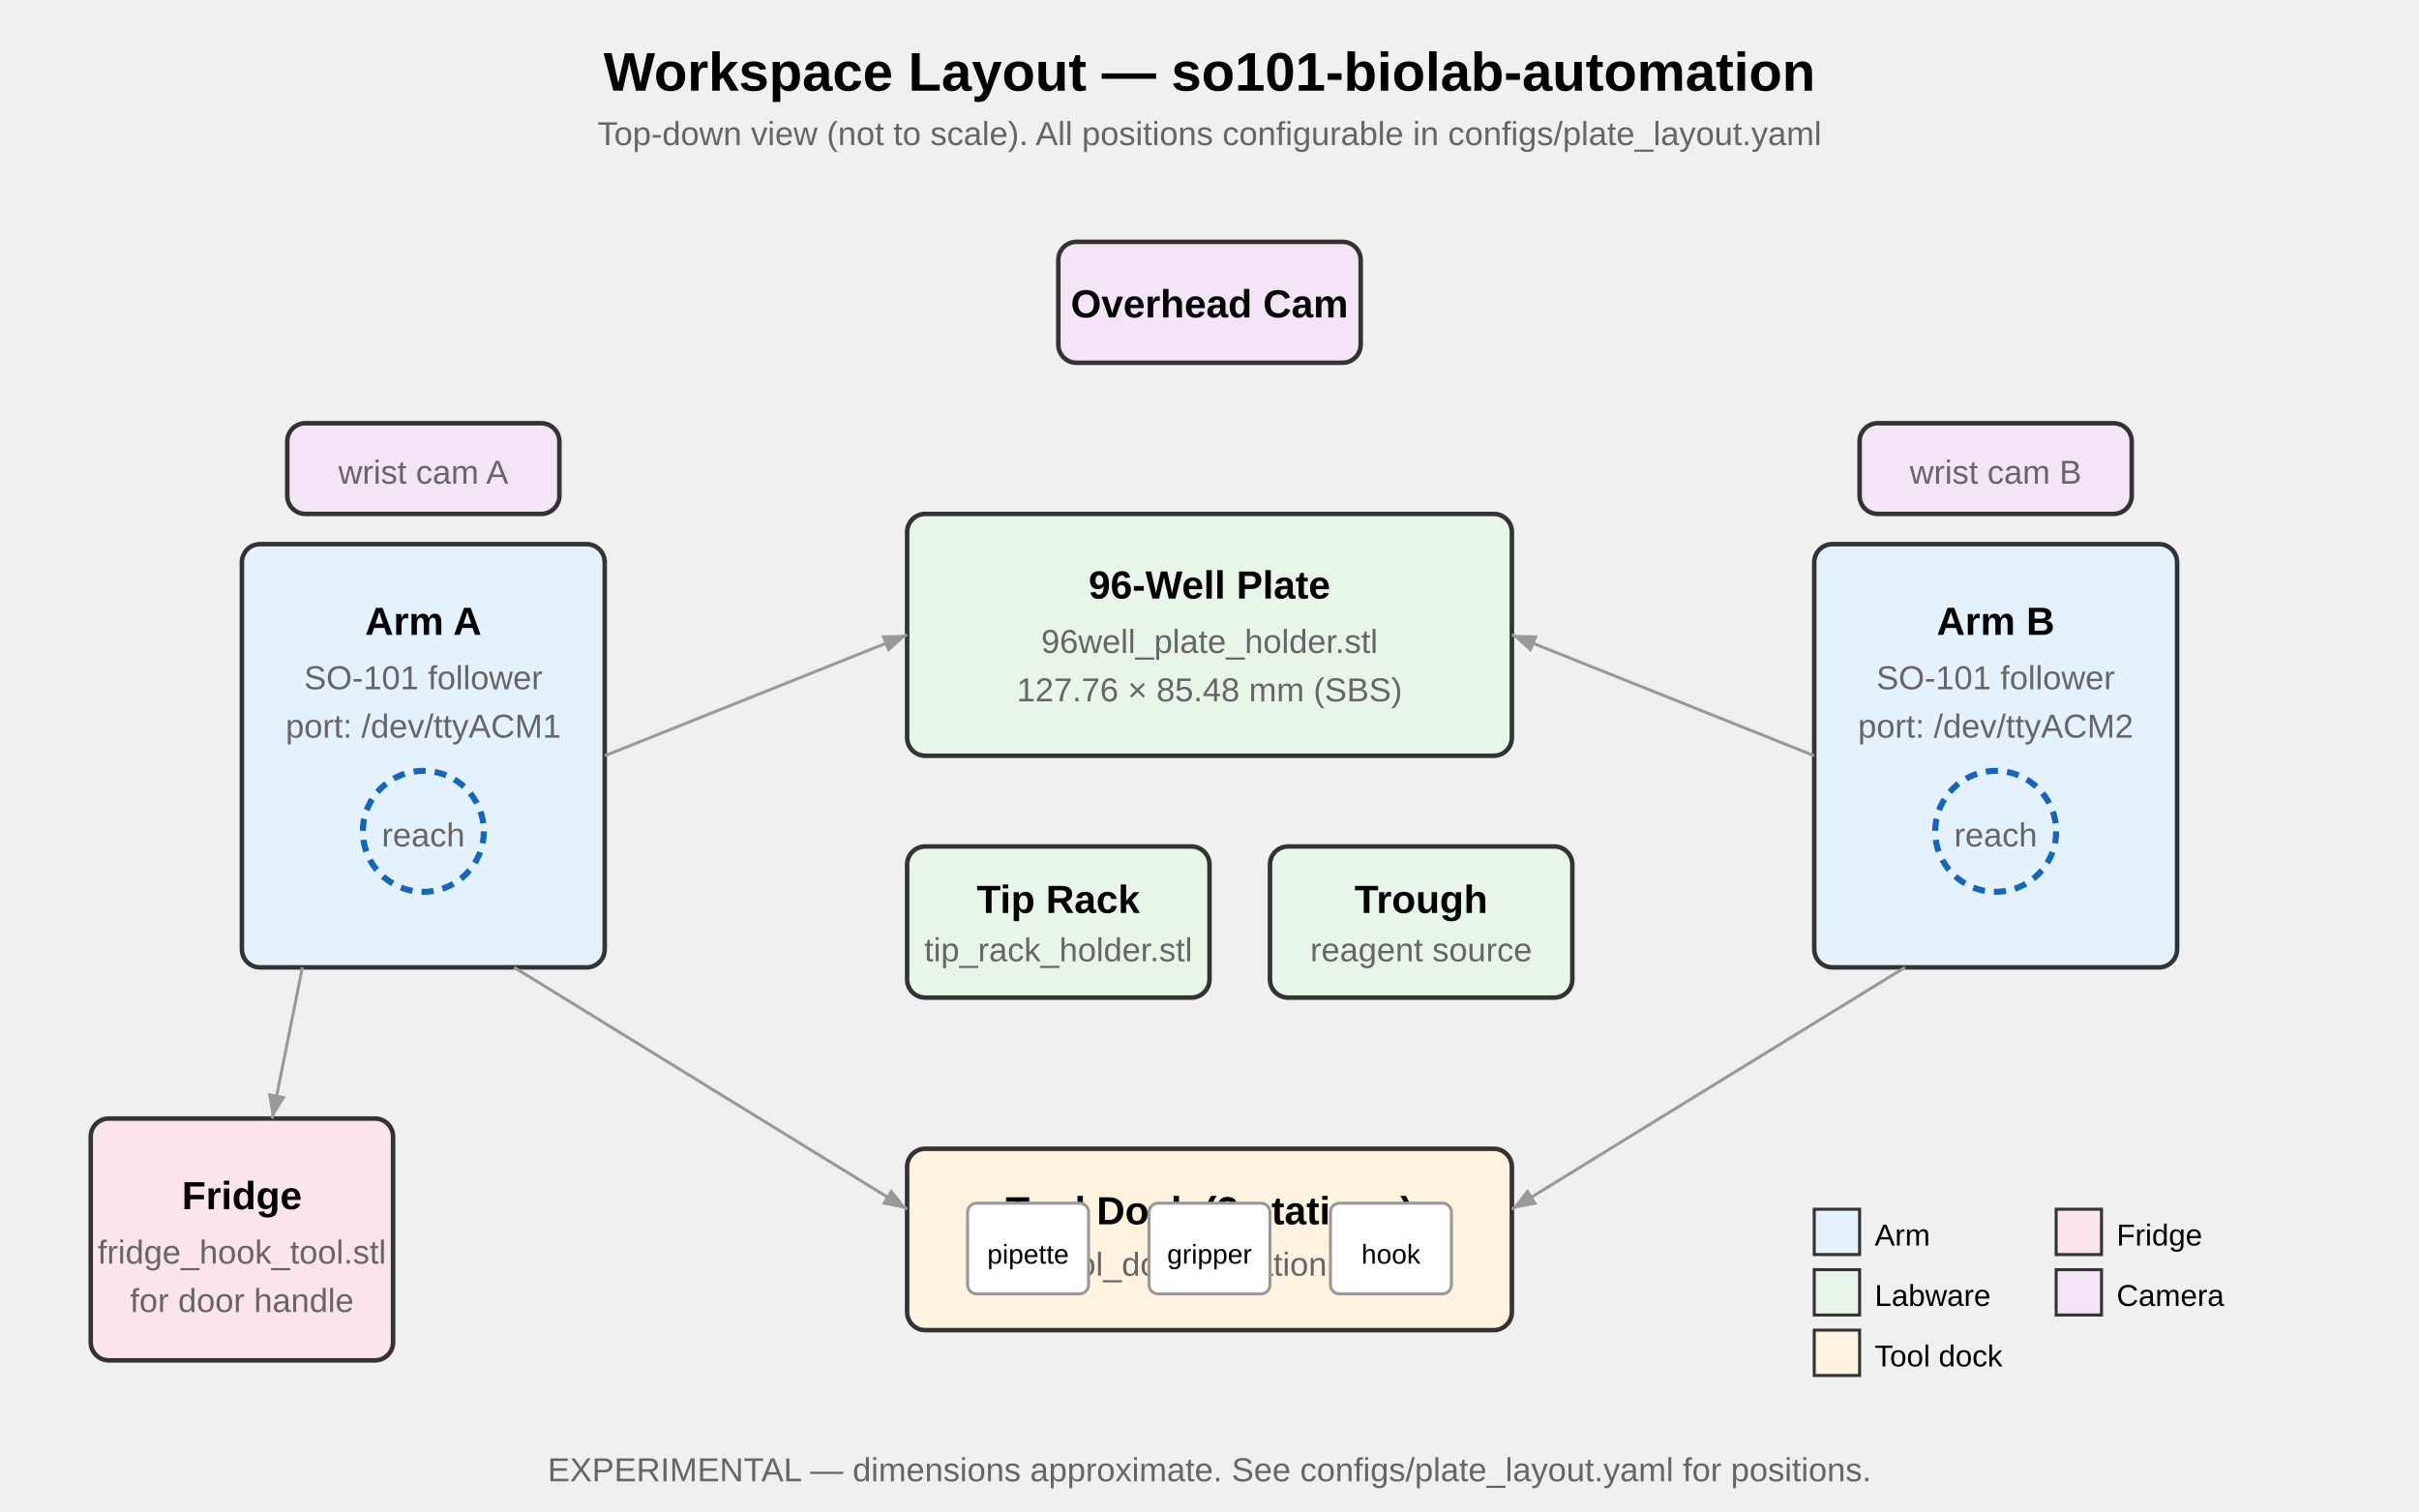
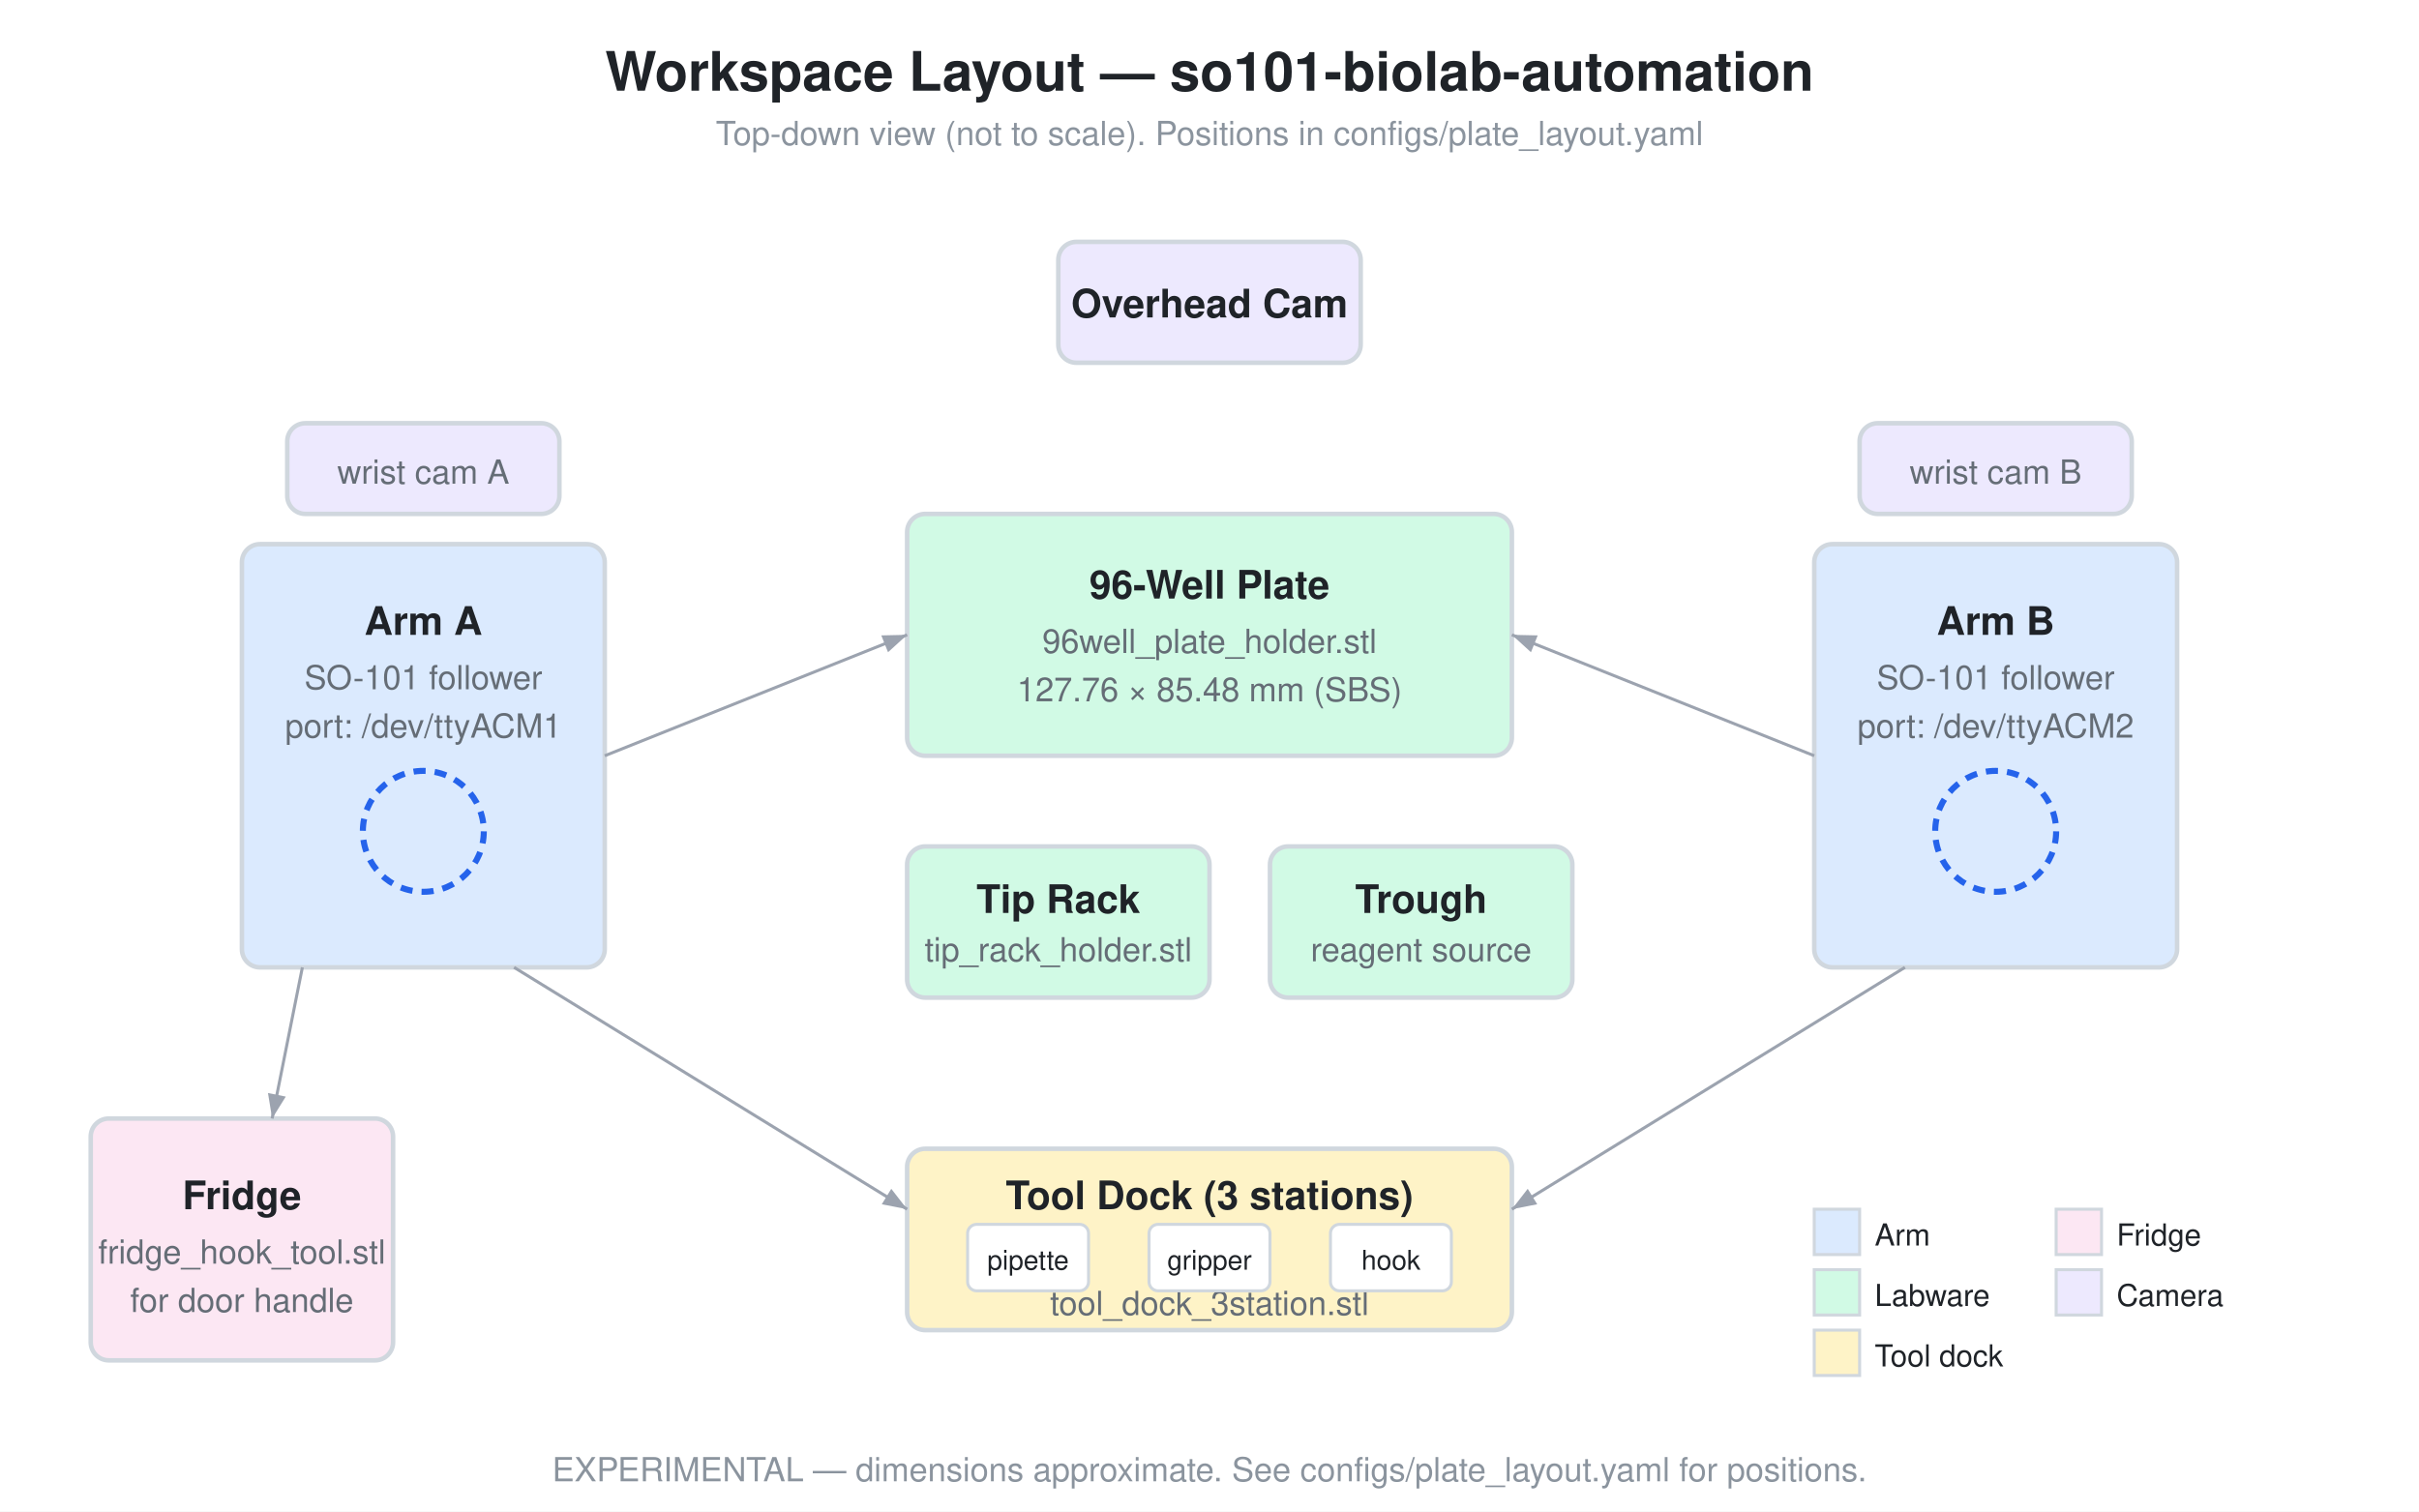
- <svg xmlns="http://www.w3.org/2000/svg" viewBox="0 0 800 500" font-family="Arial, sans-serif" font-size="12">
-   <style>
-     .label { font-weight: bold; font-size: 13px; }
-     .sublabel { font-size: 11px; fill: #666; }
-     .box { stroke: #333; stroke-width: 1.5; rx: 6; }
-     .arm { fill: #e3f2fd; }
-     .tool { fill: #fff3e0; }
-     .plate { fill: #e8f5e9; }
-     .fridge { fill: #fce4ec; }
-     .camera { fill: #f3e5f5; }
-     .arrow { stroke: #999; stroke-width: 1; fill: none; marker-end: url(#arrowhead); }
-   </style>
+ <svg xmlns="http://www.w3.org/2000/svg" viewBox="0 0 800 500" width="800" height="500">
  <defs>
-     <marker id="arrowhead" markerWidth="8" markerHeight="6" refX="8" refY="3" orient="auto">
-       <path d="M0,0 L8,3 L0,6 Z" fill="#999" />
+     <style>
+       /* Light mode (default) */
+       .page-bg { fill: #ffffff; }
+       .label { font-family: -apple-system, BlinkMacSystemFont, 'Segoe UI', Helvetica, Arial, sans-serif; font-weight: bold; font-size: 13px; fill: #1f2328; }
+       .sublabel { font-family: -apple-system, BlinkMacSystemFont, 'Segoe UI', Helvetica, Arial, sans-serif; font-size: 11px; fill: #656d76; }
+       .title-text { font-family: -apple-system, BlinkMacSystemFont, 'Segoe UI', Helvetica, Arial, sans-serif; font-size: 18px; font-weight: 700; fill: #1f2328; }
+       .slot-text { font-family: -apple-system, BlinkMacSystemFont, 'Segoe UI', Helvetica, Arial, sans-serif; font-size: 9px; fill: #1f2328; }
+       .legend-text { font-family: -apple-system, BlinkMacSystemFont, 'Segoe UI', Helvetica, Arial, sans-serif; font-size: 10px; fill: #1f2328; }
+       .footer-text { font-family: -apple-system, BlinkMacSystemFont, 'Segoe UI', Helvetica, Arial, sans-serif; font-size: 11px; fill: #8b949e; }
+       .box { stroke: #d0d7de; stroke-width: 1.5; rx: 6; }
+       .arm { fill: #dbeafe; }
+       .tool { fill: #fef3c7; }
+       .plate { fill: #d1fae5; }
+       .fridge { fill: #fce7f3; }
+       .camera { fill: #ede9fe; }
+       .slot { fill: #ffffff; stroke: #d0d7de; rx: 3; }
+       .reach { stroke: #2563eb; }
+       .arrow { stroke: #9ca3af; stroke-width: 1; fill: none; marker-end: url(#arrowhead-light); }
+ 
+       /* Dark mode */
+       @media (prefers-color-scheme: dark) {
+         .page-bg { fill: #0d1117; }
+         .label { fill: #e6edf3; }
+         .sublabel { fill: #8b949e; }
+         .title-text { fill: #e6edf3; }
+         .slot-text { fill: #e6edf3; }
+         .legend-text { fill: #e6edf3; }
+         .footer-text { fill: #484f58; }
+         .box { stroke: #30363d; }
+         .arm { fill: #1e3a5f; }
+         .tool { fill: #3d2e0a; }
+         .plate { fill: #0d3321; }
+         .fridge { fill: #3d1329; }
+         .camera { fill: #2e1a47; }
+         .slot { fill: #161b22; stroke: #30363d; }
+         .reach { stroke: #58a6ff; }
+         .arrow { stroke: #484f58; marker-end: url(#arrowhead-dark); }
+       }
+     </style>
+     <marker id="arrowhead-light" markerWidth="8" markerHeight="6" refX="8" refY="3" orient="auto">
+       <path d="M0,0 L8,3 L0,6 Z" fill="#9ca3af" />
+     </marker>
+     <marker id="arrowhead-dark" markerWidth="8" markerHeight="6" refX="8" refY="3" orient="auto">
+       <path d="M0,0 L8,3 L0,6 Z" fill="#484f58" />
    </marker>
  </defs>
-   <text x="400" y="30" text-anchor="middle" font-size="18" font-weight="bold">Workspace Layout — so101-biolab-automation</text>
-   <text x="400" y="48" text-anchor="middle" class="sublabel">Top-down view (not to scale). All positions configurable in configs/plate_layout.yaml</text>
+   <rect width="800" height="500" class="page-bg" />
+   <text x="400" y="30" text-anchor="middle" class="title-text">Workspace Layout — so101-biolab-automation</text>
+   <text x="400" y="48" text-anchor="middle" class="footer-text">Top-down view (not to scale). Positions in configs/plate_layout.yaml</text>
  <rect x="80" y="180" width="120" height="140" class="box arm" />
  <text x="140" y="210" text-anchor="middle" class="label">Arm A</text>
  <text x="140" y="228" text-anchor="middle" class="sublabel">SO-101 follower</text>
  <text x="140" y="244" text-anchor="middle" class="sublabel">port: /dev/ttyACM1</text>
-   <circle cx="140" cy="275" r="20" fill="none" stroke="#1565c0" stroke-width="2" stroke-dasharray="4,3" />
-   <text x="140" y="280" text-anchor="middle" class="sublabel">reach</text>
+   <circle cx="140" cy="275" r="20" fill="none" class="reach" stroke-width="2" stroke-dasharray="4,3" />
  <rect x="600" y="180" width="120" height="140" class="box arm" />
  <text x="660" y="210" text-anchor="middle" class="label">Arm B</text>
  <text x="660" y="228" text-anchor="middle" class="sublabel">SO-101 follower</text>
  <text x="660" y="244" text-anchor="middle" class="sublabel">port: /dev/ttyACM2</text>
-   <circle cx="660" cy="275" r="20" fill="none" stroke="#1565c0" stroke-width="2" stroke-dasharray="4,3" />
-   <text x="660" y="280" text-anchor="middle" class="sublabel">reach</text>
+   <circle cx="660" cy="275" r="20" fill="none" class="reach" stroke-width="2" stroke-dasharray="4,3" />
  <rect x="300" y="170" width="200" height="80" class="box plate" />
  <text x="400" y="198" text-anchor="middle" class="label">96-Well Plate</text>
  <text x="400" y="216" text-anchor="middle" class="sublabel">96well_plate_holder.stl</text>
  <text x="400" y="232" text-anchor="middle" class="sublabel">127.76 × 85.48 mm (SBS)</text>
  <rect x="300" y="280" width="100" height="50" class="box plate" />
  <text x="350" y="302" text-anchor="middle" class="label">Tip Rack</text>
  <text x="350" y="318" text-anchor="middle" class="sublabel">tip_rack_holder.stl</text>
  <rect x="420" y="280" width="100" height="50" class="box plate" />
  <text x="470" y="302" text-anchor="middle" class="label">Trough</text>
  <text x="470" y="318" text-anchor="middle" class="sublabel">reagent source</text>
  <rect x="300" y="380" width="200" height="60" class="box tool" />
-   <text x="400" y="405" text-anchor="middle" class="label">Tool Dock (3 stations)</text>
-   <text x="400" y="422" text-anchor="middle" class="sublabel">tool_dock_3station.stl</text>
-   <rect x="320" y="398" width="40" height="30" fill="#fff" stroke="#999" rx="3" />
-   <text x="340" y="418" text-anchor="middle" font-size="9">pipette</text>
-   <rect x="380" y="398" width="40" height="30" fill="#fff" stroke="#999" rx="3" />
-   <text x="400" y="418" text-anchor="middle" font-size="9">gripper</text>
-   <rect x="440" y="398" width="40" height="30" fill="#fff" stroke="#999" rx="3" />
-   <text x="460" y="418" text-anchor="middle" font-size="9">hook</text>
+   <text x="400" y="400" text-anchor="middle" class="label">Tool Dock (3 stations)</text>
+   <text x="400" y="435" text-anchor="middle" class="sublabel">tool_dock_3station.stl</text>
+   <rect x="320" y="405" width="40" height="22" class="slot" />
+   <text x="340" y="420" text-anchor="middle" class="slot-text">pipette</text>
+   <rect x="380" y="405" width="40" height="22" class="slot" />
+   <text x="400" y="420" text-anchor="middle" class="slot-text">gripper</text>
+   <rect x="440" y="405" width="40" height="22" class="slot" />
+   <text x="460" y="420" text-anchor="middle" class="slot-text">hook</text>
  <rect x="30" y="370" width="100" height="80" class="box fridge" />
  <text x="80" y="400" text-anchor="middle" class="label">Fridge</text>
  <text x="80" y="418" text-anchor="middle" class="sublabel">fridge_hook_tool.stl</text>
  <text x="80" y="434" text-anchor="middle" class="sublabel">for door handle</text>
  <rect x="350" y="80" width="100" height="40" class="box camera" />
  <text x="400" y="105" text-anchor="middle" class="label">Overhead Cam</text>
  <rect x="95" y="140" width="90" height="30" class="box camera" />
  <text x="140" y="160" text-anchor="middle" class="sublabel">wrist cam A</text>
  <rect x="615" y="140" width="90" height="30" class="box camera" />
  <text x="660" y="160" text-anchor="middle" class="sublabel">wrist cam B</text>
  <path d="M200,250 L300,210" class="arrow" />
  <path d="M600,250 L500,210" class="arrow" />
  <path d="M170,320 L300,400" class="arrow" />
  <path d="M630,320 L500,400" class="arrow" />
  <path d="M100,320 L90,370" class="arrow" />
-   <rect x="600" y="400" width="15" height="15" class="arm" stroke="#333" stroke-width="1" />
-   <text x="620" y="412" font-size="10">Arm</text>
-   <rect x="600" y="420" width="15" height="15" class="plate" stroke="#333" stroke-width="1" />
-   <text x="620" y="432" font-size="10">Labware</text>
-   <rect x="600" y="440" width="15" height="15" class="tool" stroke="#333" stroke-width="1" />
-   <text x="620" y="452" font-size="10">Tool dock</text>
-   <rect x="680" y="400" width="15" height="15" class="fridge" stroke="#333" stroke-width="1" />
-   <text x="700" y="412" font-size="10">Fridge</text>
-   <rect x="680" y="420" width="15" height="15" class="camera" stroke="#333" stroke-width="1" />
-   <text x="700" y="432" font-size="10">Camera</text>
-   <text x="400" y="490" text-anchor="middle" class="sublabel">EXPERIMENTAL — dimensions approximate. See configs/plate_layout.yaml for positions.</text>
+   <rect x="600" y="400" width="15" height="15" class="arm" stroke="#d0d7de" stroke-width="1" />
+   <text x="620" y="412" class="legend-text">Arm</text>
+   <rect x="600" y="420" width="15" height="15" class="plate" stroke="#d0d7de" stroke-width="1" />
+   <text x="620" y="432" class="legend-text">Labware</text>
+   <rect x="600" y="440" width="15" height="15" class="tool" stroke="#d0d7de" stroke-width="1" />
+   <text x="620" y="452" class="legend-text">Tool dock</text>
+   <rect x="680" y="400" width="15" height="15" class="fridge" stroke="#d0d7de" stroke-width="1" />
+   <text x="700" y="412" class="legend-text">Fridge</text>
+   <rect x="680" y="420" width="15" height="15" class="camera" stroke="#d0d7de" stroke-width="1" />
+   <text x="700" y="432" class="legend-text">Camera</text>
+   <text x="400" y="490" text-anchor="middle" class="footer-text">EXPERIMENTAL — dimensions approximate. See configs/plate_layout.yaml for positions.</text>
</svg>
